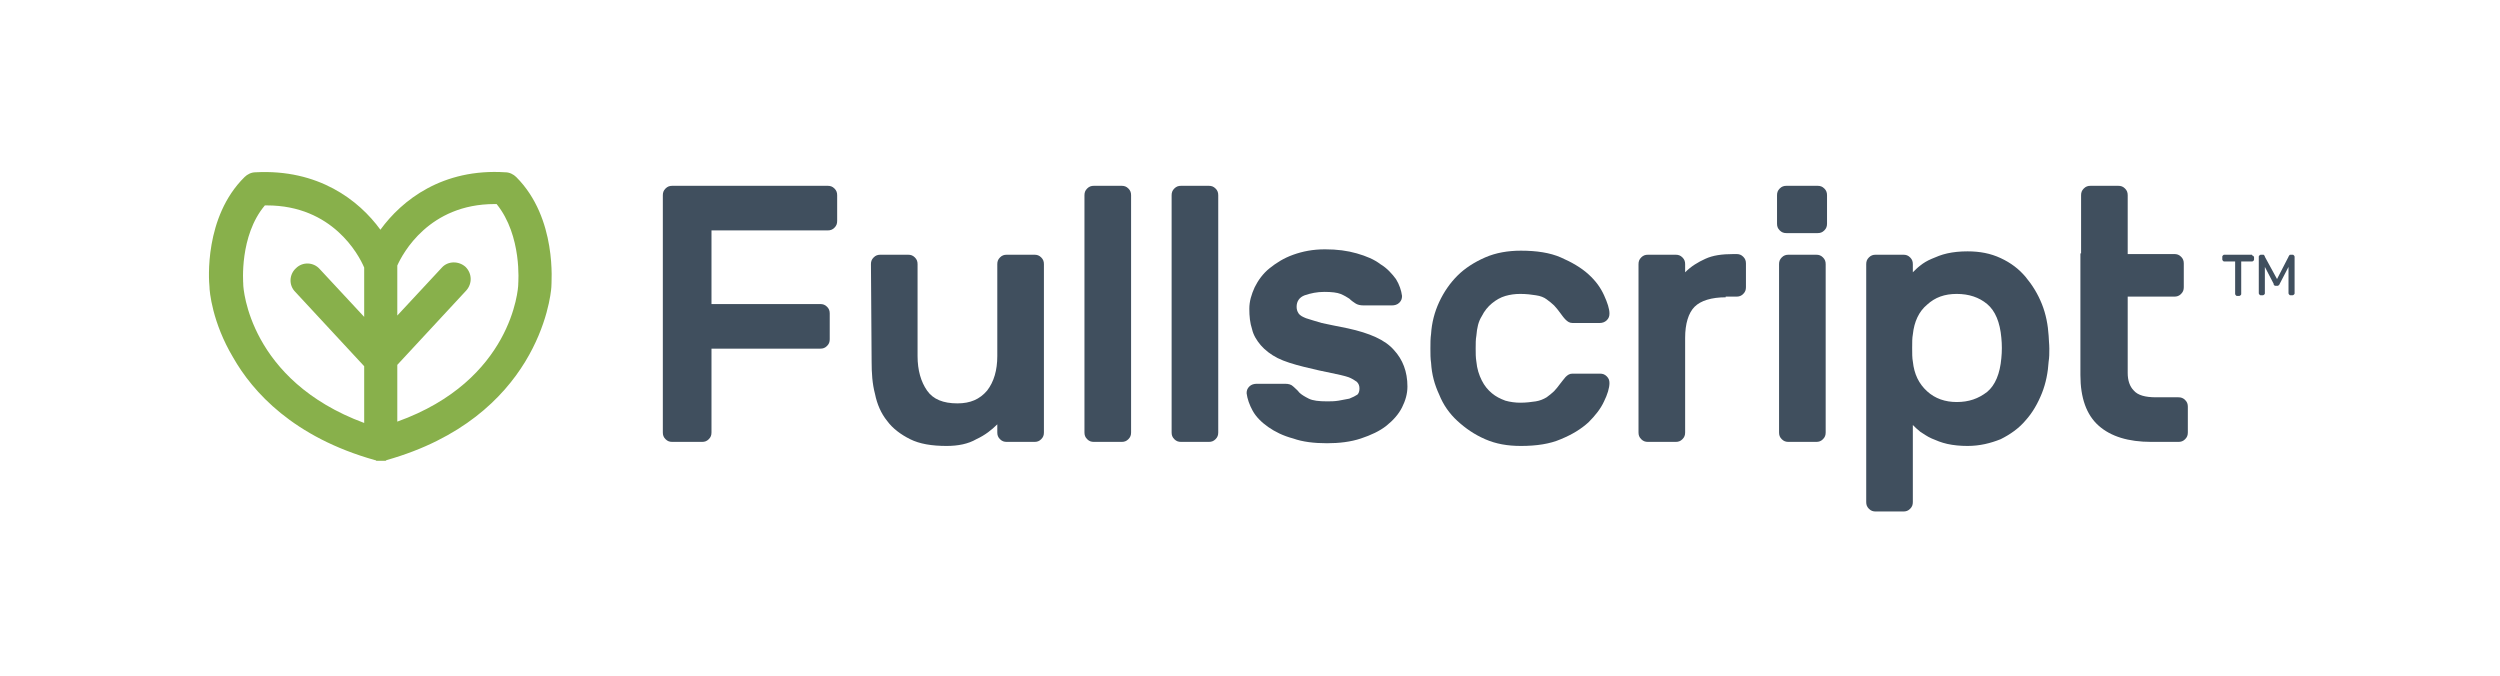
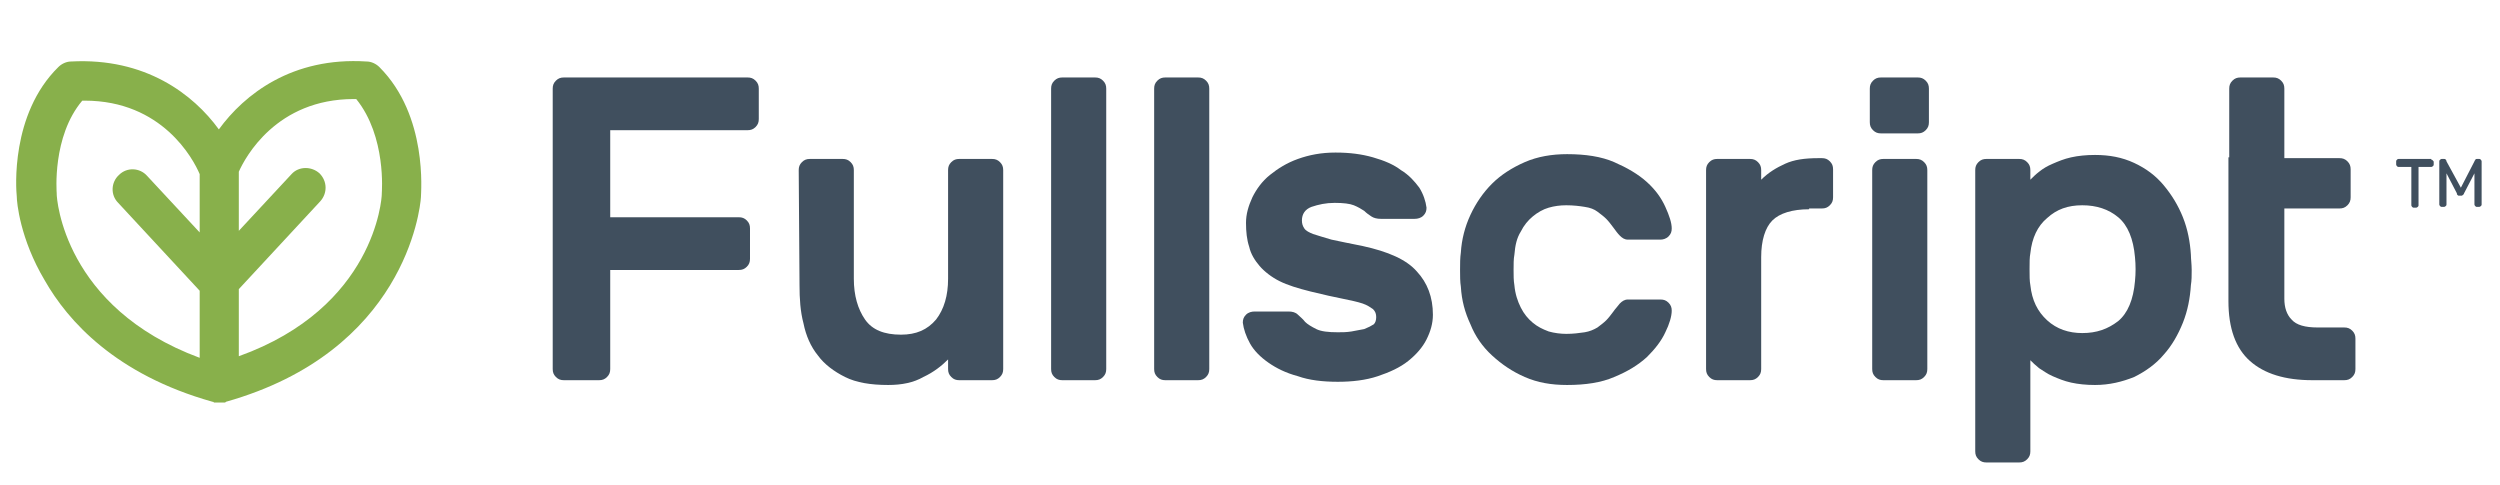
- <svg xmlns="http://www.w3.org/2000/svg" version="1.1" id="Layer_1" x="0px" y="0px" viewBox="0 0 370 100" style="enable-background:new 0 0 370 100;" xml:space="preserve">
+ <svg xmlns="http://www.w3.org/2000/svg" version="1.1" id="Layer_1" x="0px" y="0px" viewBox="0 0 313 60.7" style="enable-background:new 0 0 313 60.7;" xml:space="preserve">
  <style type="text/css">
- 	.st0{fill:#88B04B;}
- 	.st1{fill:#404F5E;}
+ 	.fl0{fill:#88B04B;}
+ 	.fl1{fill:#404F5E;}
</style>
  <g id="_x30_6" transform="translate(-401, -346)">
    <g id="Group-3" transform="translate(401, 346)">
      <g id="Page-1" transform="translate(31, 25)">
-         <path id="Fill-3" class="st0" d="M45.7,17v0.1c0,0.6-0.9,14.2-17.9,20.3l0,0V29l0,0L38,18c0.9-1,0.9-2.5-0.1-3.5     c-1-0.9-2.6-0.9-3.5,0.1l-6.6,7.1l0,0v-7.3c0,0,0,0,0-0.1c0.8-1.8,4.7-9.1,14.4-9.1c0.1,0,0.2,0,0.3,0     C46.3,9.9,45.7,16.9,45.7,17z M22.9,21.9L22.9,21.9l-6.6-7.1c-0.9-1-2.5-1.1-3.5-0.1c-1,0.9-1.1,2.5-0.1,3.5l10.2,11l0,0v8.4l0,0     C5.9,31.3,5,17.7,5,17.1V17c0-0.1-0.6-7.1,3.2-11.6c0.1,0,0.2,0,0.3,0c9.7,0,13.6,7.3,14.4,9.2l0,0V21.9z M45.4,1.2     c-0.4-0.4-1-0.7-1.6-0.7C34.5-0.1,28.5,4.6,25.3,9c-3.2-4.4-9.2-9-18.5-8.5c-0.6,0-1.2,0.3-1.6,0.7c-6,5.9-5.3,15.3-5.2,16.2     c0,0.7,0.4,5.3,3.5,10.5c2.9,5.1,8.9,11.8,21,15.2c0.1,0,0.1,0,0.2,0.1l0,0h0.1c0.1,0,0.1,0,0.2,0s0.2,0,0.3,0c0.1,0,0.2,0,0.3,0     h0.2c0.1,0,0.1,0,0.2,0s0.1,0,0.2-0.1c22.3-6.3,24.3-24,24.4-25.6C50.6,16.9,51.5,7.3,45.4,1.2z" />
-         <path id="Fill-8" class="st1" d="M91.5,2.5c0.4,0,0.7,0.1,1,0.4s0.4,0.6,0.4,1v3.8c0,0.4-0.1,0.7-0.4,1s-0.6,0.4-1,0.4H74.3V20     h16.1c0.4,0,0.7,0.1,1,0.4s0.4,0.6,0.4,1v3.8c0,0.4-0.1,0.7-0.4,1s-0.6,0.4-1,0.4H74.3V39c0,0.4-0.1,0.7-0.4,1s-0.6,0.4-1,0.4     h-4.4c-0.4,0-0.7-0.1-1-0.4c-0.3-0.3-0.4-0.6-0.4-1V3.9c0-0.4,0.1-0.7,0.4-1s0.6-0.4,1-0.4H91.5z" />
-         <path id="Fill-10" class="st1" d="M97.9,14.1c0-0.4,0.1-0.7,0.4-1s0.6-0.4,1-0.4h4.1c0.4,0,0.7,0.1,1,0.4c0.3,0.3,0.4,0.6,0.4,1     v13.6c0,2.1,0.5,3.8,1.4,5.1s2.4,1.9,4.5,1.9c1.9,0,3.3-0.6,4.4-1.9c1-1.3,1.5-3,1.5-5.1V14.1c0-0.4,0.1-0.7,0.4-1s0.6-0.4,1-0.4     h4.1c0.4,0,0.7,0.1,1,0.4c0.3,0.3,0.4,0.6,0.4,1V39c0,0.4-0.1,0.7-0.4,1s-0.6,0.4-1,0.4H118c-0.4,0-0.7-0.1-1-0.4     c-0.3-0.3-0.4-0.6-0.4-1v-1.2c-0.8,0.8-1.8,1.6-3.1,2.2c-1.2,0.7-2.7,1-4.4,1c-2.2,0-4-0.3-5.4-1s-2.6-1.6-3.4-2.7     c-0.9-1.1-1.5-2.5-1.8-4c-0.4-1.5-0.5-3.1-0.5-4.8L97.9,14.1L97.9,14.1z" />
-         <path id="Fill-12" class="st1" d="M136.4,39c0,0.4-0.1,0.7-0.4,1c-0.3,0.3-0.6,0.4-1,0.4h-4.1c-0.4,0-0.7-0.1-1-0.4     c-0.3-0.3-0.4-0.6-0.4-1V3.9c0-0.4,0.1-0.7,0.4-1c0.3-0.3,0.6-0.4,1-0.4h4.1c0.4,0,0.7,0.1,1,0.4s0.4,0.6,0.4,1V39z" />
-         <path id="Fill-14" class="st1" d="M149.3,39c0,0.4-0.1,0.7-0.4,1c-0.3,0.3-0.6,0.4-1,0.4h-4.1c-0.4,0-0.7-0.1-1-0.4     c-0.3-0.3-0.4-0.6-0.4-1V3.9c0-0.4,0.1-0.7,0.4-1c0.3-0.3,0.6-0.4,1-0.4h4.1c0.4,0,0.7,0.1,1,0.4s0.4,0.6,0.4,1V39z" />
-         <path id="Fill-16" class="st1" d="M187.5,24.7c-0.1,0.5-0.1,1.2-0.1,1.9c0,0.7,0,1.3,0.1,1.9c0.1,1.1,0.4,2,0.8,2.8     c0.4,0.8,0.9,1.4,1.5,1.9s1.2,0.8,2,1.1c0.7,0.2,1.5,0.3,2.2,0.3c0.9,0,1.6-0.1,2.3-0.2c0.6-0.1,1.1-0.3,1.6-0.6     c0.4-0.3,0.8-0.6,1.1-0.9c0.3-0.3,0.6-0.7,0.9-1.1c0.2-0.3,0.5-0.6,0.8-1c0.3-0.3,0.6-0.5,1-0.5h4.1c0.4,0,0.7,0.1,1,0.4     s0.4,0.6,0.4,1c0,0.7-0.3,1.7-0.8,2.7c-0.5,1.1-1.3,2.1-2.3,3.1c-1.1,1-2.4,1.8-4.1,2.5c-1.6,0.7-3.6,1-5.9,1c-2,0-3.7-0.3-5.3-1     s-2.9-1.6-4.1-2.7c-1.2-1.1-2.1-2.4-2.7-3.9c-0.7-1.5-1.1-3-1.2-4.7c-0.1-0.6-0.1-1.4-0.1-2.1c0-0.8,0-1.5,0.1-2.2     c0.1-1.6,0.5-3.2,1.2-4.7c0.7-1.5,1.6-2.8,2.7-3.9c1.1-1.1,2.5-2,4.1-2.7s3.4-1,5.3-1c2.3,0,4.3,0.3,5.9,1c1.6,0.7,3,1.5,4.1,2.5     s1.8,2,2.3,3.1c0.5,1.1,0.8,2,0.8,2.7c0,0.4-0.1,0.7-0.4,1c-0.3,0.3-0.7,0.4-1,0.4h-4.1c-0.4,0-0.7-0.2-1-0.5s-0.5-0.6-0.8-1     s-0.6-0.8-0.9-1.1c-0.3-0.3-0.7-0.6-1.1-0.9c-0.4-0.3-0.9-0.5-1.6-0.6c-0.6-0.1-1.4-0.2-2.3-0.2c-0.8,0-1.5,0.1-2.2,0.3     c-0.7,0.2-1.4,0.6-2,1.1s-1.1,1.1-1.5,1.9C187.8,22.6,187.6,23.5,187.5,24.7" />
-         <path id="Fill-18" class="st1" d="M224.4,19c-2.1,0-3.7,0.5-4.6,1.4c-0.9,0.9-1.4,2.5-1.4,4.6v14c0,0.4-0.1,0.7-0.4,1     c-0.3,0.3-0.6,0.4-1,0.4h-4.1c-0.4,0-0.7-0.1-1-0.4c-0.3-0.3-0.4-0.6-0.4-1V14.1c0-0.4,0.1-0.7,0.4-1c0.3-0.3,0.6-0.4,1-0.4h4.1     c0.4,0,0.7,0.1,1,0.4c0.3,0.3,0.4,0.6,0.4,1v1.2c0.9-0.9,1.9-1.5,3-2s2.4-0.7,4.2-0.7h0.4c0.4,0,0.7,0.1,1,0.4     c0.3,0.3,0.4,0.6,0.4,1v3.5c0,0.4-0.1,0.7-0.4,1c-0.3,0.3-0.6,0.4-1,0.4h-1.6V19z" />
-         <path id="Fill-20" class="st1" d="M239.2,39c0,0.4-0.1,0.7-0.4,1c-0.3,0.3-0.6,0.4-1,0.4h-4.1c-0.4,0-0.7-0.1-1-0.4     c-0.3-0.3-0.4-0.6-0.4-1V14.1c0-0.4,0.1-0.7,0.4-1c0.3-0.3,0.6-0.4,1-0.4h4.1c0.4,0,0.7,0.1,1,0.4c0.3,0.3,0.4,0.6,0.4,1V39z      M238,2.5c0.4,0,0.7,0.1,1,0.4s0.4,0.6,0.4,1v4.2c0,0.4-0.1,0.7-0.4,1c-0.3,0.3-0.6,0.4-1,0.4h-4.6c-0.4,0-0.7-0.1-1-0.4     c-0.3-0.3-0.4-0.6-0.4-1V3.9c0-0.4,0.1-0.7,0.4-1c0.3-0.3,0.6-0.4,1-0.4H238z" />
-         <path id="Fill-22" class="st1" d="M265.2,28c0.1-1,0.1-2,0-3c-0.2-2.3-0.9-4-2.1-5s-2.7-1.5-4.5-1.5s-3.2,0.5-4.4,1.6     c-1.2,1-1.9,2.5-2.1,4.4c-0.1,0.5-0.1,1.2-0.1,2s0,1.5,0.1,2c0.2,1.9,0.9,3.3,2.1,4.4c1.2,1.1,2.7,1.6,4.4,1.6     c1.8,0,3.2-0.5,4.5-1.5C264.3,32,265,30.3,265.2,28 M260.2,41c-1.1,0-2.1-0.1-3-0.3s-1.6-0.5-2.3-0.8s-1.2-0.7-1.7-1     c-0.5-0.4-0.8-0.7-1.1-1v11.4c0,0.4-0.1,0.7-0.4,1c-0.3,0.3-0.6,0.4-1,0.4h-4.1c-0.4,0-0.7-0.1-1-0.4c-0.3-0.3-0.4-0.6-0.4-1     V14.1c0-0.4,0.1-0.7,0.4-1c0.3-0.3,0.6-0.4,1-0.4h4.1c0.4,0,0.7,0.1,1,0.4c0.3,0.3,0.4,0.6,0.4,1v1.2c0.3-0.3,0.7-0.7,1.1-1     c0.5-0.4,1-0.7,1.7-1s1.4-0.6,2.3-0.8s1.9-0.3,3-0.3c1.8,0,3.4,0.3,4.9,1s2.7,1.6,3.7,2.8s1.8,2.5,2.4,4s0.9,3.1,1,4.7     c0,0.5,0.1,1.2,0.1,1.9s0,1.3-0.1,1.9c-0.1,1.6-0.4,3.2-1,4.7s-1.4,2.9-2.4,4c-1,1.2-2.3,2.1-3.7,2.8C263.6,40.6,262,41,260.2,41     " />
-         <path id="Fill-24" class="st1" d="M277,12.5V3.9c0-0.4,0.1-0.7,0.4-1s0.6-0.4,1-0.4h4.1c0.4,0,0.7,0.1,1,0.4s0.4,0.6,0.4,1v8.7     h6.9c0.4,0,0.7,0.1,1,0.4c0.3,0.3,0.4,0.6,0.4,1v3.5c0,0.4-0.1,0.7-0.4,1s-0.6,0.4-1,0.4h-6.9v11.3c0,1.1,0.3,2,0.9,2.6     c0.6,0.7,1.7,1,3.3,1h3.3c0.4,0,0.7,0.1,1,0.4c0.3,0.3,0.4,0.6,0.4,1V39c0,0.4-0.1,0.7-0.4,1s-0.6,0.4-1,0.4h-4     c-3.4,0-6-0.8-7.8-2.4c-1.8-1.6-2.7-4.1-2.7-7.5v-18H277z" />
-         <path id="Fill-26" class="st1" d="M302.3,12.8c0.1,0,0.1,0,0.2,0.1s0.1,0.1,0.1,0.2v0.3c0,0.1,0,0.1-0.1,0.2c0,0-0.1,0.1-0.2,0.1     h-1.6v4.8c0,0.1,0,0.1-0.1,0.2c0,0-0.1,0.1-0.2,0.1h-0.3c-0.1,0-0.1,0-0.2-0.1c0,0-0.1-0.1-0.1-0.2v-4.8h-1.6     c-0.1,0-0.1,0-0.2-0.1c0,0-0.1-0.1-0.1-0.2V13c0-0.1,0-0.1,0.1-0.2s0.1-0.1,0.2-0.1h4.1V12.8z" />
-         <path id="Fill-28" class="st1" d="M306,16.3l1.7-3.3c0-0.1,0.1-0.1,0.1-0.2c0.1-0.1,0.1-0.1,0.2-0.1h0.3c0.1,0,0.1,0,0.2,0.1     c0,0,0.1,0.1,0.1,0.2v5.4c0,0.1,0,0.1-0.1,0.2c0,0-0.1,0.1-0.2,0.1H308c-0.1,0-0.1,0-0.2-0.1c0,0-0.1-0.1-0.1-0.2v-3.9l-1.3,2.5     c0,0.1-0.1,0.1-0.1,0.2c-0.1,0-0.1,0.1-0.2,0.1h-0.3c-0.1,0-0.2,0-0.2-0.1c-0.1,0-0.1-0.1-0.1-0.2l-1.3-2.5v3.9     c0,0.1,0,0.1-0.1,0.2c0,0-0.1,0.1-0.2,0.1h-0.3c-0.1,0-0.1,0-0.2-0.1c0,0-0.1-0.1-0.1-0.2V13c0-0.1,0-0.1,0.1-0.2     c0,0,0.1-0.1,0.2-0.1h0.3c0.1,0,0.2,0,0.2,0.1c0.1,0.1,0.1,0.1,0.1,0.2L306,16.3z" />
-         <path id="Fill-31" class="st1" d="M170.2,32.5c0-0.4-0.1-0.7-0.4-1c-0.3-0.2-0.7-0.5-1.3-0.7s-1.5-0.4-2.5-0.6s-2.4-0.5-4-0.9     s-2.9-0.8-3.9-1.3s-1.9-1.2-2.5-1.9c-0.6-0.7-1.1-1.5-1.3-2.4c-0.3-0.9-0.4-1.9-0.4-3s0.3-2.1,0.8-3.2c0.5-1,1.2-2,2.2-2.8     s2.1-1.5,3.5-2s2.9-0.8,4.7-0.8s3.3,0.2,4.7,0.6c1.4,0.4,2.6,0.9,3.5,1.6c1,0.6,1.7,1.4,2.3,2.2c0.5,0.8,0.8,1.7,0.9,2.5     c0,0.4-0.1,0.7-0.4,1c-0.3,0.3-0.7,0.4-1.1,0.4h-4.2c-0.5,0-0.9-0.1-1.2-0.3c-0.3-0.2-0.6-0.4-0.9-0.7c-0.3-0.2-0.8-0.5-1.3-0.7     s-1.3-0.3-2.4-0.3c-1.1,0-2,0.2-2.9,0.5c-0.8,0.3-1.2,0.9-1.2,1.7c0,0.4,0.1,0.7,0.3,1s0.6,0.5,1.1,0.7c0.6,0.2,1.3,0.4,2.3,0.7     c1,0.2,2.3,0.5,3.9,0.8c3.2,0.7,5.5,1.7,6.8,3.2c1.3,1.4,2,3.2,2,5.4c0,1.1-0.3,2.1-0.8,3.1s-1.3,1.9-2.3,2.7s-2.3,1.4-3.8,1.9     s-3.2,0.7-5,0.7c-1.9,0-3.6-0.2-5-0.7c-1.5-0.4-2.7-1-3.7-1.7s-1.8-1.5-2.3-2.4s-0.8-1.8-0.9-2.6c0-0.4,0.1-0.7,0.4-1     c0.3-0.3,0.7-0.4,1.1-0.4h4.2c0.5,0,0.9,0.1,1.2,0.4s0.6,0.5,0.9,0.9c0.3,0.3,0.8,0.6,1.4,0.9c0.6,0.3,1.5,0.4,2.7,0.4     c0.5,0,1.1,0,1.7-0.1c0.6-0.1,1.1-0.2,1.6-0.3c0.5-0.2,0.9-0.4,1.2-0.6C170.1,33.2,170.2,32.9,170.2,32.5" />
+         <path id="Fill-3" class="fl0" d="M16.8-0.8v0.1c0,0.6-0.9,14.2-17.9,20.3l0,0v-8.4l0,0l10.2-11C10-0.8,10-2.3,9-3.3     C8-4.2,6.4-4.2,5.5-3.2l-6.6,7.1l0,0v-7.3c0,0,0,0,0-0.1c0.8-1.8,4.7-9.1,14.4-9.1c0.1,0,0.2,0,0.3,0C17.4-7.9,16.8-0.9,16.8-0.8     z M-6,4.1L-6,4.1L-12.6-3c-0.9-1-2.5-1.1-3.5-0.1c-1,0.9-1.1,2.5-0.1,3.5l10.2,11l0,0v8.4l0,0C-23,13.5-23.9-0.1-23.9-0.7v-0.1     c0-0.1-0.6-7.1,3.2-11.6c0.1,0,0.2,0,0.3,0c9.7,0,13.6,7.3,14.4,9.2l0,0V4.1z M16.5-16.6c-0.4-0.4-1-0.7-1.6-0.7     C5.6-17.9-0.4-13.2-3.6-8.8c-3.2-4.4-9.2-9-18.5-8.5c-0.6,0-1.2,0.3-1.6,0.7c-6,5.9-5.3,15.3-5.2,16.2c0,0.7,0.4,5.3,3.5,10.5     c2.9,5.1,8.9,11.8,21,15.2c0.1,0,0.1,0,0.2,0.1l0,0h0.1c0.1,0,0.1,0,0.2,0s0.2,0,0.3,0c0.1,0,0.2,0,0.3,0h0.2c0.1,0,0.1,0,0.2,0     s0.1,0,0.2-0.1C19.6,19,21.6,1.3,21.7-0.3C21.7-0.9,22.6-10.5,16.5-16.6z" />
+         <path id="Fill-8" class="fl1" d="M62.6-15.3c0.4,0,0.7,0.1,1,0.4s0.4,0.6,0.4,1v3.8c0,0.4-0.1,0.7-0.4,1s-0.6,0.4-1,0.4H45.4V2.2     h16.1c0.4,0,0.7,0.1,1,0.4s0.4,0.6,0.4,1v3.8c0,0.4-0.1,0.7-0.4,1s-0.6,0.4-1,0.4H45.4v12.4c0,0.4-0.1,0.7-0.4,1s-0.6,0.4-1,0.4     h-4.4c-0.4,0-0.7-0.1-1-0.4c-0.3-0.3-0.4-0.6-0.4-1v-35.1c0-0.4,0.1-0.7,0.4-1c0.3-0.3,0.6-0.4,1-0.4H62.6z" />
+         <path id="Fill-10" class="fl1" d="M69-3.7c0-0.4,0.1-0.7,0.4-1s0.6-0.4,1-0.4h4.1c0.4,0,0.7,0.1,1,0.4c0.3,0.3,0.4,0.6,0.4,1V9.9     c0,2.1,0.5,3.8,1.4,5.1s2.4,1.9,4.5,1.9c1.9,0,3.3-0.6,4.4-1.9c1-1.3,1.5-3,1.5-5.1V-3.7c0-0.4,0.1-0.7,0.4-1s0.6-0.4,1-0.4h4.1     c0.4,0,0.7,0.1,1,0.4c0.3,0.3,0.4,0.6,0.4,1v24.9c0,0.4-0.1,0.7-0.4,1s-0.6,0.4-1,0.4h-4.1c-0.4,0-0.7-0.1-1-0.4     c-0.3-0.3-0.4-0.6-0.4-1V20c-0.8,0.8-1.8,1.6-3.1,2.2c-1.2,0.7-2.7,1-4.4,1c-2.2,0-4-0.3-5.4-1s-2.6-1.6-3.4-2.7     c-0.9-1.1-1.5-2.5-1.8-4c-0.4-1.5-0.5-3.1-0.5-4.8L69-3.7L69-3.7z" />
+         <path id="Fill-12" class="fl1" d="M107.5,21.2c0,0.4-0.1,0.7-0.4,1c-0.3,0.3-0.6,0.4-1,0.4H102c-0.4,0-0.7-0.1-1-0.4     c-0.3-0.3-0.4-0.6-0.4-1v-35.1c0-0.4,0.1-0.7,0.4-1c0.3-0.3,0.6-0.4,1-0.4h4.1c0.4,0,0.7,0.1,1,0.4s0.4,0.6,0.4,1V21.2z" />
+         <path id="Fill-14" class="fl1" d="M120.4,21.2c0,0.4-0.1,0.7-0.4,1c-0.3,0.3-0.6,0.4-1,0.4h-4.1c-0.4,0-0.7-0.1-1-0.4     c-0.3-0.3-0.4-0.6-0.4-1v-35.1c0-0.4,0.1-0.7,0.4-1c0.3-0.3,0.6-0.4,1-0.4h4.1c0.4,0,0.7,0.1,1,0.4s0.4,0.6,0.4,1V21.2z" />
+         <path id="Fill-16" class="fl1" d="M158.6,6.9c-0.1,0.5-0.1,1.2-0.1,1.9c0,0.7,0,1.3,0.1,1.9c0.1,1.1,0.4,2,0.8,2.8     c0.4,0.8,0.9,1.4,1.5,1.9s1.2,0.8,2,1.1c0.7,0.2,1.5,0.3,2.2,0.3c0.9,0,1.6-0.1,2.3-0.2c0.6-0.1,1.1-0.3,1.6-0.6     c0.4-0.3,0.8-0.6,1.1-0.9c0.3-0.3,0.6-0.7,0.9-1.1c0.2-0.3,0.5-0.6,0.8-1c0.3-0.3,0.6-0.5,1-0.5h4.1c0.4,0,0.7,0.1,1,0.4     s0.4,0.6,0.4,1c0,0.7-0.3,1.7-0.8,2.7c-0.5,1.1-1.3,2.1-2.3,3.1c-1.1,1-2.4,1.8-4.1,2.5c-1.6,0.7-3.6,1-5.9,1c-2,0-3.7-0.3-5.3-1     s-2.9-1.6-4.1-2.7c-1.2-1.1-2.1-2.4-2.7-3.9c-0.7-1.5-1.1-3-1.2-4.7c-0.1-0.6-0.1-1.4-0.1-2.1c0-0.8,0-1.5,0.1-2.2     c0.1-1.6,0.5-3.2,1.2-4.7c0.7-1.5,1.6-2.8,2.7-3.9c1.1-1.1,2.5-2,4.1-2.7s3.4-1,5.3-1c2.3,0,4.3,0.3,5.9,1c1.6,0.7,3,1.5,4.1,2.5     s1.8,2,2.3,3.1c0.5,1.1,0.8,2,0.8,2.7c0,0.4-0.1,0.7-0.4,1c-0.3,0.3-0.7,0.4-1,0.4h-4.1c-0.4,0-0.7-0.2-1-0.5s-0.5-0.6-0.8-1     s-0.6-0.8-0.9-1.1c-0.3-0.3-0.7-0.6-1.1-0.9c-0.4-0.3-0.9-0.5-1.6-0.6c-0.6-0.1-1.4-0.2-2.3-0.2c-0.8,0-1.5,0.1-2.2,0.3     c-0.7,0.2-1.4,0.6-2,1.1s-1.1,1.1-1.5,1.9C158.9,4.8,158.7,5.7,158.6,6.9" />
+         <path id="Fill-18" class="fl1" d="M195.5,1.2c-2.1,0-3.7,0.5-4.6,1.4c-0.9,0.9-1.4,2.5-1.4,4.6v14c0,0.4-0.1,0.7-0.4,1     c-0.3,0.3-0.6,0.4-1,0.4H184c-0.4,0-0.7-0.1-1-0.4c-0.3-0.3-0.4-0.6-0.4-1V-3.7c0-0.4,0.1-0.7,0.4-1c0.3-0.3,0.6-0.4,1-0.4h4.1     c0.4,0,0.7,0.1,1,0.4c0.3,0.3,0.4,0.6,0.4,1v1.2c0.9-0.9,1.9-1.5,3-2s2.4-0.7,4.2-0.7h0.4c0.4,0,0.7,0.1,1,0.4     c0.3,0.3,0.4,0.6,0.4,1v3.5c0,0.4-0.1,0.7-0.4,1c-0.3,0.3-0.6,0.4-1,0.4h-1.6L195.5,1.2L195.5,1.2z" />
+         <path id="Fill-20" class="fl1" d="M210.3,21.2c0,0.4-0.1,0.7-0.4,1c-0.3,0.3-0.6,0.4-1,0.4h-4.1c-0.4,0-0.7-0.1-1-0.4     c-0.3-0.3-0.4-0.6-0.4-1V-3.7c0-0.4,0.1-0.7,0.4-1c0.3-0.3,0.6-0.4,1-0.4h4.1c0.4,0,0.7,0.1,1,0.4c0.3,0.3,0.4,0.6,0.4,1V21.2z      M209.1-15.3c0.4,0,0.7,0.1,1,0.4s0.4,0.6,0.4,1v4.2c0,0.4-0.1,0.7-0.4,1c-0.3,0.3-0.6,0.4-1,0.4h-4.6c-0.4,0-0.7-0.1-1-0.4     c-0.3-0.3-0.4-0.6-0.4-1v-4.2c0-0.4,0.1-0.7,0.4-1c0.3-0.3,0.6-0.4,1-0.4H209.1z" />
+         <path id="Fill-22" class="fl1" d="M236.3,10.2c0.1-1,0.1-2,0-3c-0.2-2.3-0.9-4-2.1-5s-2.7-1.5-4.5-1.5s-3.2,0.5-4.4,1.6     c-1.2,1-1.9,2.5-2.1,4.4c-0.1,0.5-0.1,1.2-0.1,2s0,1.5,0.1,2c0.2,1.9,0.9,3.3,2.1,4.4c1.2,1.1,2.7,1.6,4.4,1.6     c1.8,0,3.2-0.5,4.5-1.5C235.4,14.2,236.1,12.5,236.3,10.2 M231.3,23.2c-1.1,0-2.1-0.1-3-0.3s-1.6-0.5-2.3-0.8s-1.2-0.7-1.7-1     c-0.5-0.4-0.8-0.7-1.1-1v11.4c0,0.4-0.1,0.7-0.4,1c-0.3,0.3-0.6,0.4-1,0.4h-4.1c-0.4,0-0.7-0.1-1-0.4c-0.3-0.3-0.4-0.6-0.4-1     V-3.7c0-0.4,0.1-0.7,0.4-1c0.3-0.3,0.6-0.4,1-0.4h4.1c0.4,0,0.7,0.1,1,0.4c0.3,0.3,0.4,0.6,0.4,1v1.2c0.3-0.3,0.7-0.7,1.1-1     c0.5-0.4,1-0.7,1.7-1s1.4-0.6,2.3-0.8s1.9-0.3,3-0.3c1.8,0,3.4,0.3,4.9,1s2.7,1.6,3.7,2.8s1.8,2.5,2.4,4s0.9,3.1,1,4.7     c0,0.5,0.1,1.2,0.1,1.9s0,1.3-0.1,1.9c-0.1,1.6-0.4,3.2-1,4.7s-1.4,2.9-2.4,4c-1,1.2-2.3,2.1-3.7,2.8     C234.7,22.8,233.1,23.2,231.3,23.2" />
+         <path id="Fill-24" class="fl1" d="M248.1-5.3v-8.6c0-0.4,0.1-0.7,0.4-1c0.3-0.3,0.6-0.4,1-0.4h4.1c0.4,0,0.7,0.1,1,0.4     s0.4,0.6,0.4,1v8.7h6.9c0.4,0,0.7,0.1,1,0.4c0.3,0.3,0.4,0.6,0.4,1v3.5c0,0.4-0.1,0.7-0.4,1s-0.6,0.4-1,0.4H255v11.3     c0,1.1,0.3,2,0.9,2.6c0.6,0.7,1.7,1,3.3,1h3.3c0.4,0,0.7,0.1,1,0.4c0.3,0.3,0.4,0.6,0.4,1v3.8c0,0.4-0.1,0.7-0.4,1     s-0.6,0.4-1,0.4h-4c-3.4,0-6-0.8-7.8-2.4c-1.8-1.6-2.7-4.1-2.7-7.5v-18H248.1z" />
+         <path id="Fill-26" class="fl1" d="M273.4-5c0.1,0,0.1,0,0.2,0.1s0.1,0.1,0.1,0.2v0.3c0,0.1,0,0.1-0.1,0.2c0,0-0.1,0.1-0.2,0.1     h-1.6v4.8c0,0.1,0,0.1-0.1,0.2c0,0-0.1,0.1-0.2,0.1h-0.3c-0.1,0-0.1,0-0.2-0.1c0,0-0.1-0.1-0.1-0.2v-4.8h-1.6     c-0.1,0-0.1,0-0.2-0.1c0,0-0.1-0.1-0.1-0.2v-0.4c0-0.1,0-0.1,0.1-0.2s0.1-0.1,0.2-0.1h4.1L273.4-5L273.4-5z" />
+         <path id="Fill-28" class="fl1" d="M277.1-1.5l1.7-3.3c0-0.1,0.1-0.1,0.1-0.2c0.1-0.1,0.1-0.1,0.2-0.1h0.3c0.1,0,0.1,0,0.2,0.1     c0,0,0.1,0.1,0.1,0.2v5.4c0,0.1,0,0.1-0.1,0.2c0,0-0.1,0.1-0.2,0.1h-0.3c-0.1,0-0.1,0-0.2-0.1c0,0-0.1-0.1-0.1-0.2v-3.9l-1.3,2.5     c0,0.1-0.1,0.1-0.1,0.2c-0.1,0-0.1,0.1-0.2,0.1h-0.3c-0.1,0-0.2,0-0.2-0.1c-0.1,0-0.1-0.1-0.1-0.2l-1.3-2.5v3.9     c0,0.1,0,0.1-0.1,0.2c0,0-0.1,0.1-0.2,0.1h-0.3c-0.1,0-0.1,0-0.2-0.1c0,0-0.1-0.1-0.1-0.2v-5.4c0-0.1,0-0.1,0.1-0.2     c0,0,0.1-0.1,0.2-0.1h0.3c0.1,0,0.2,0,0.2,0.1c0.1,0.1,0.1,0.1,0.1,0.2L277.1-1.5z" />
+         <path id="Fill-31" class="fl1" d="M141.3,14.7c0-0.4-0.1-0.7-0.4-1c-0.3-0.2-0.7-0.5-1.3-0.7s-1.5-0.4-2.5-0.6s-2.4-0.5-4-0.9     s-2.9-0.8-3.9-1.3s-1.9-1.2-2.5-1.9c-0.6-0.7-1.1-1.5-1.3-2.4C125.1,5,125,4,125,2.9s0.3-2.1,0.8-3.2c0.5-1,1.2-2,2.2-2.8     s2.1-1.5,3.5-2s2.9-0.8,4.7-0.8s3.3,0.2,4.7,0.6c1.4,0.4,2.6,0.9,3.5,1.6c1,0.6,1.7,1.4,2.3,2.2c0.5,0.8,0.8,1.7,0.9,2.5     c0,0.4-0.1,0.7-0.4,1c-0.3,0.3-0.7,0.4-1.1,0.4h-4.2c-0.5,0-0.9-0.1-1.2-0.3c-0.3-0.2-0.6-0.4-0.9-0.7c-0.3-0.2-0.8-0.5-1.3-0.7     s-1.3-0.3-2.4-0.3c-1.1,0-2,0.2-2.9,0.5c-0.8,0.3-1.2,0.9-1.2,1.7c0,0.4,0.1,0.7,0.3,1s0.6,0.5,1.1,0.7c0.6,0.2,1.3,0.4,2.3,0.7     c1,0.2,2.3,0.5,3.9,0.8c3.2,0.7,5.5,1.7,6.8,3.2c1.3,1.4,2,3.2,2,5.4c0,1.1-0.3,2.1-0.8,3.1s-1.3,1.9-2.3,2.7s-2.3,1.4-3.8,1.9     s-3.2,0.7-5,0.7c-1.9,0-3.6-0.2-5-0.7c-1.5-0.4-2.7-1-3.7-1.7s-1.8-1.5-2.3-2.4s-0.8-1.8-0.9-2.6c0-0.4,0.1-0.7,0.4-1     c0.3-0.3,0.7-0.4,1.1-0.4h4.2c0.5,0,0.9,0.1,1.2,0.4s0.6,0.5,0.9,0.9c0.3,0.3,0.8,0.6,1.4,0.9c0.6,0.3,1.5,0.4,2.7,0.4     c0.5,0,1.1,0,1.7-0.1c0.6-0.1,1.1-0.2,1.6-0.3c0.5-0.2,0.9-0.4,1.2-0.6C141.2,15.4,141.3,15.1,141.3,14.7" />
      </g>
    </g>
  </g>
</svg>
